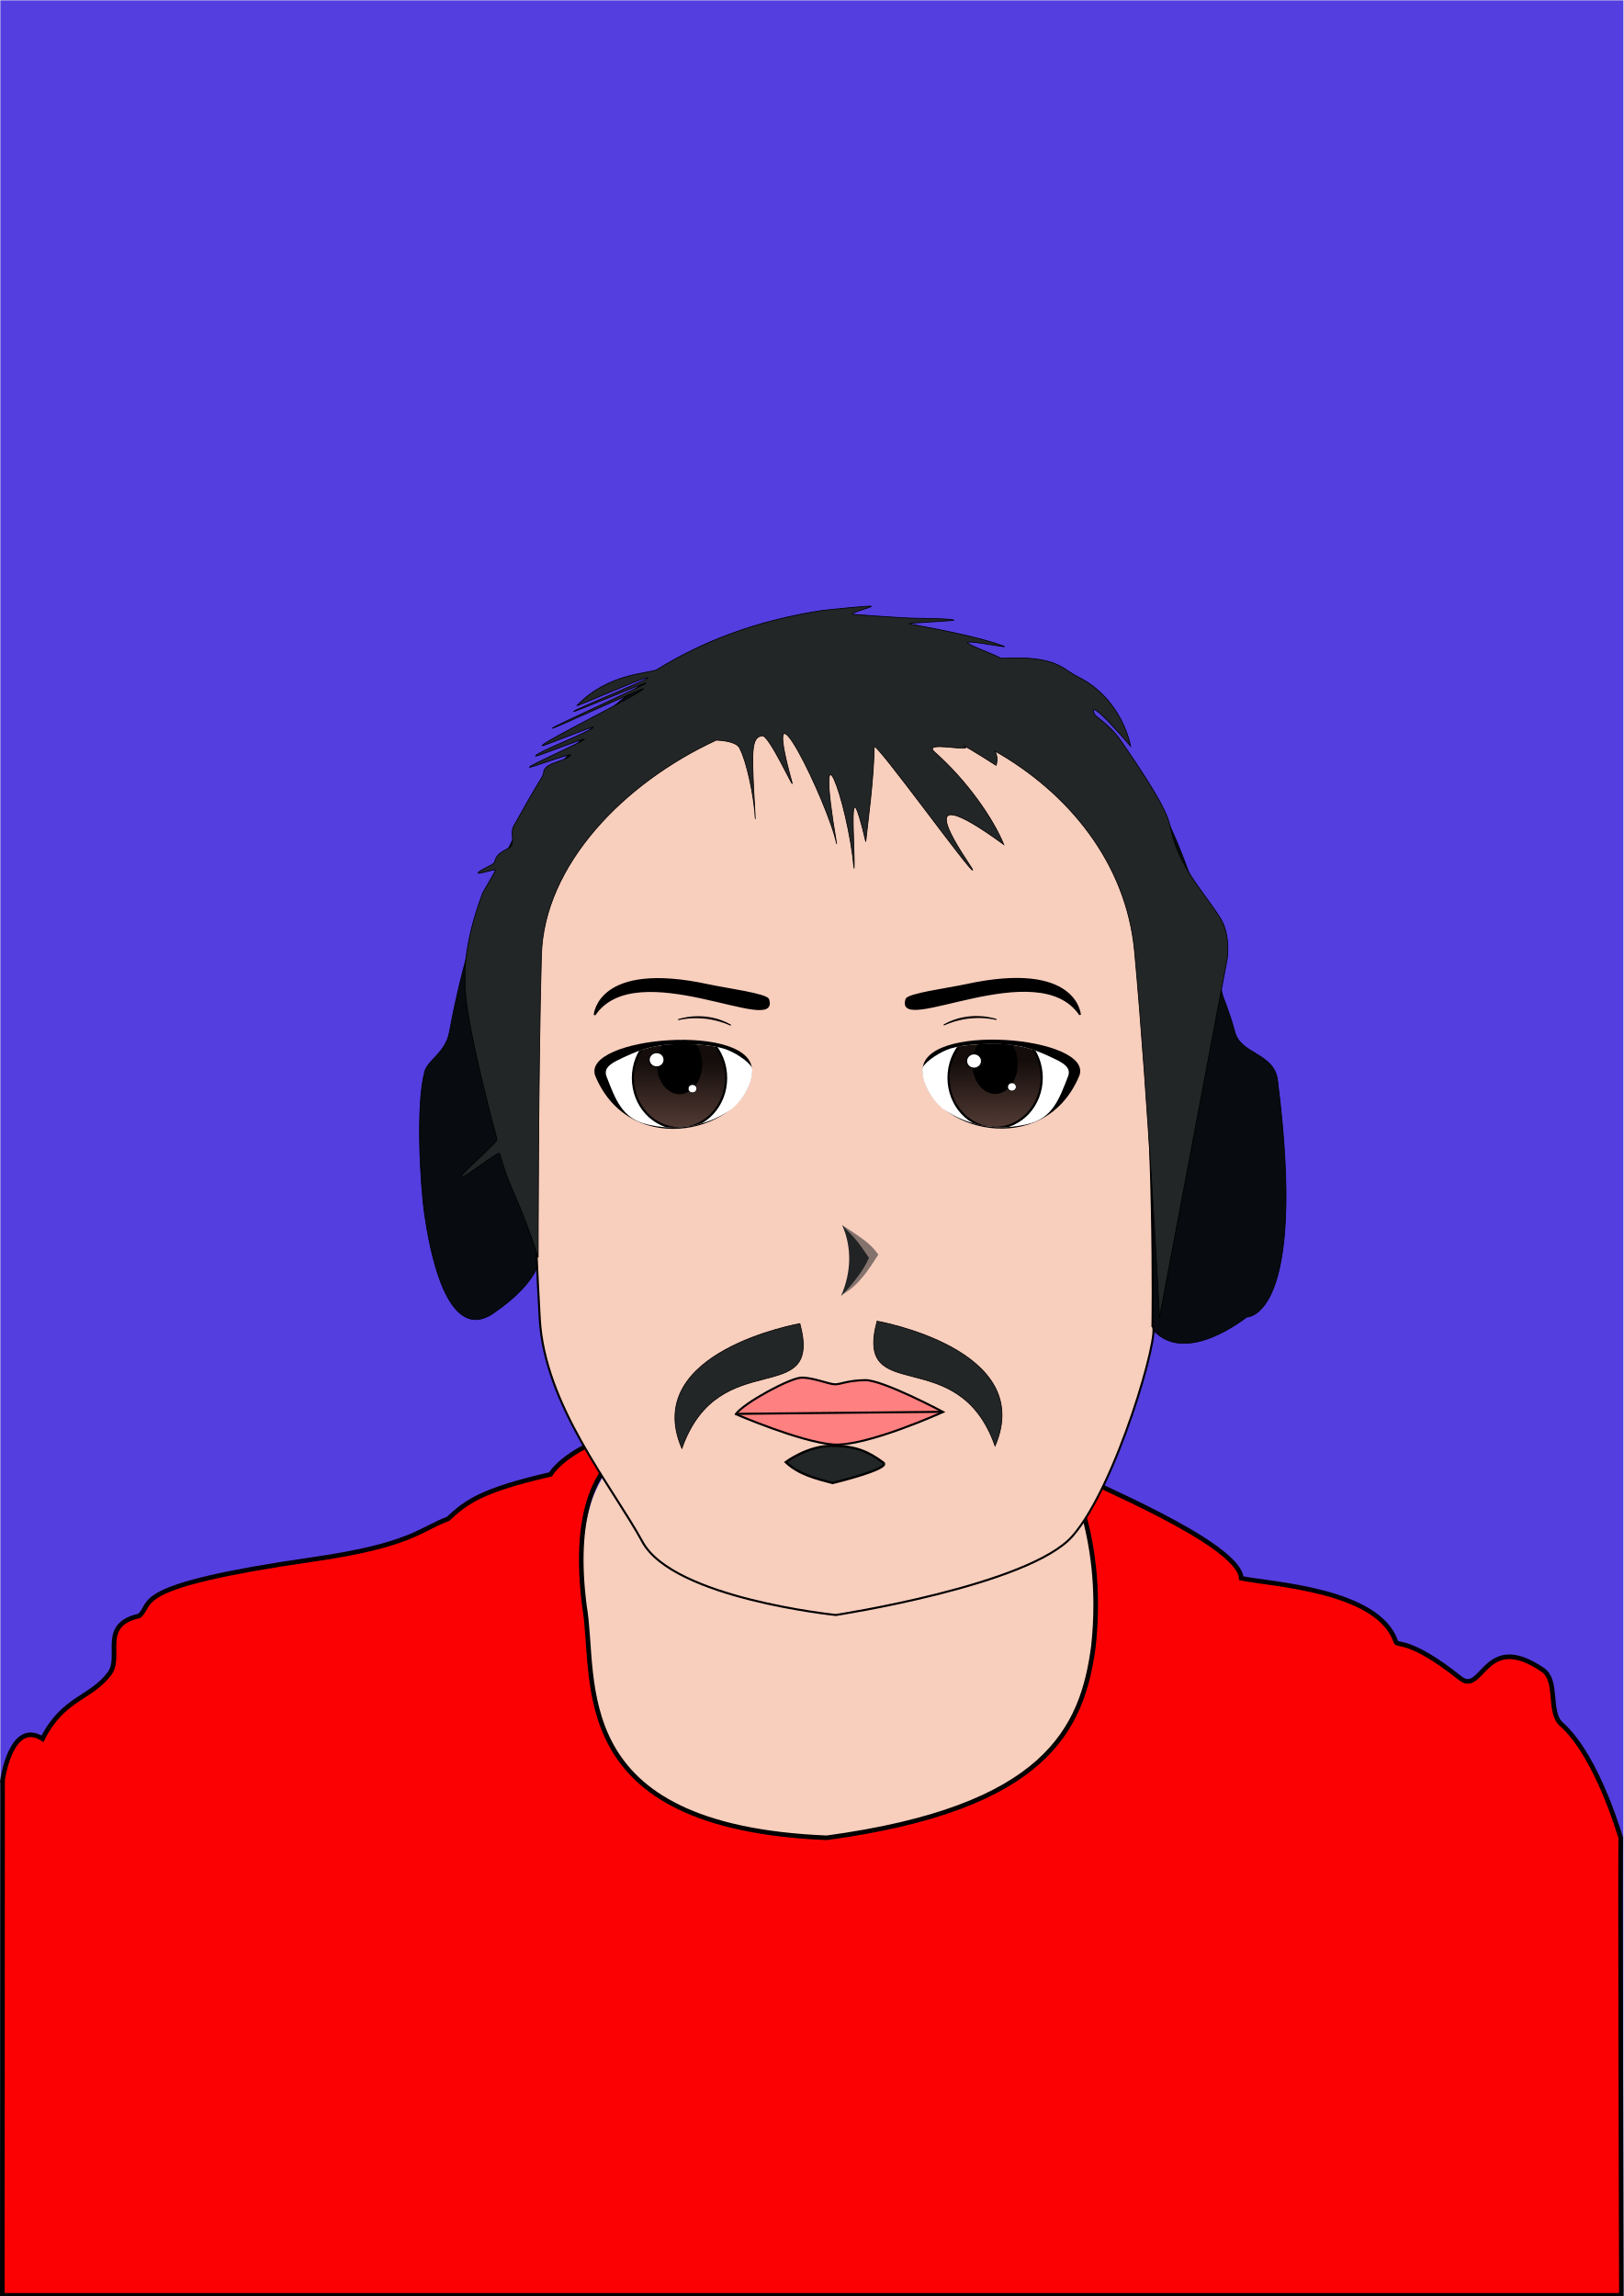
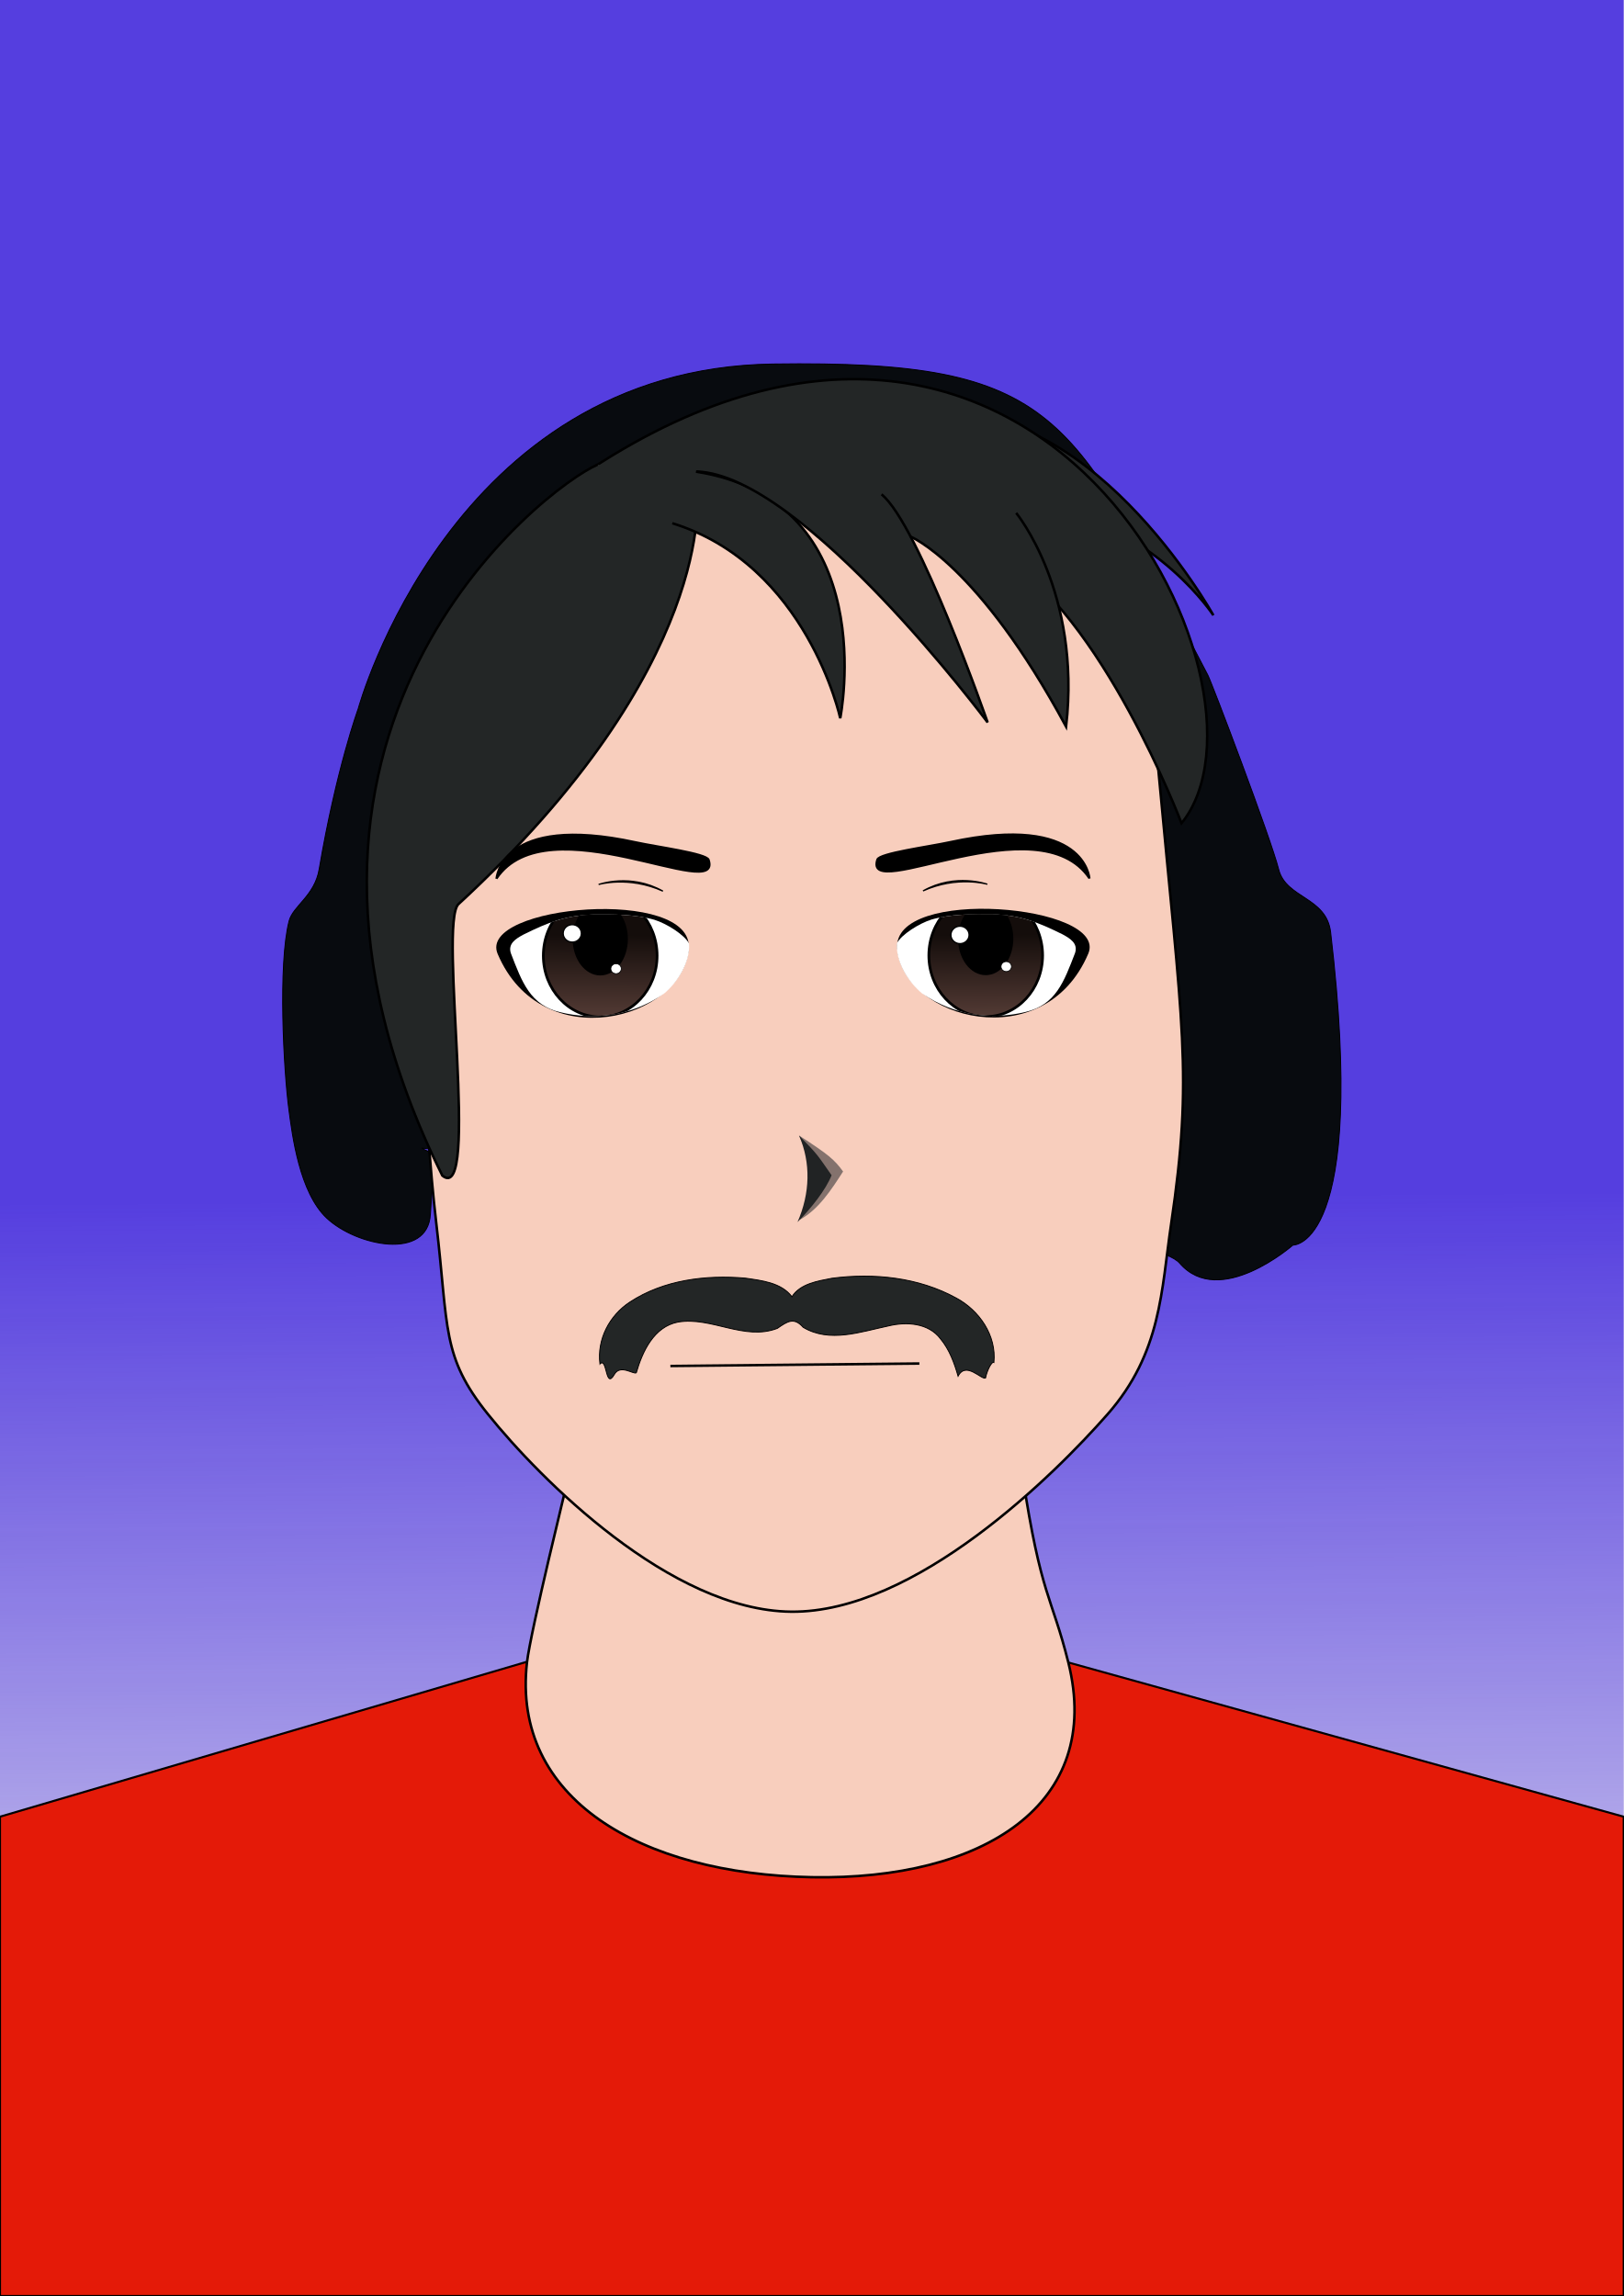
<svg xmlns="http://www.w3.org/2000/svg" xmlns:xlink="http://www.w3.org/1999/xlink" width="210mm" height="297mm" viewBox="0 0 210 297" version="1.1" id="svg5" xml:space="preserve">
  <defs id="defs2">
-     <linearGradient id="linearGradient6664">
+     <linearGradient id="background">
+       <stop style="stop-color:#553edf;stop-opacity:1;" offset="0.521" id="stop3371" />
+       <stop style="stop-color:#553edf;stop-opacity:0;" offset="1" id="stop3373" />
+     </linearGradient>
+     <linearGradient id="eyes">
      <stop style="stop-color:#140d0b;stop-opacity:1;" offset="0.342" id="stop6660" />
      <stop style="stop-color:#513933;stop-opacity:1;" offset="1" id="stop6662" />
    </linearGradient>
    <linearGradient id="linearGradient5916">
      <stop style="stop-color:#2f221c;stop-opacity:1;" offset="0" id="stop5912" />
      <stop style="stop-color:#2f221c;stop-opacity:0;" offset="1" id="stop5914" />
    </linearGradient>
    <style id="style1982">
.portrait-background { 
    display:inline;
    fill:#e3e2e3;
    fill-opacity:1;
    opacity:1;
    stroke:#000000;
    stroke-dasharray:none;
    stroke-opacity:1;
    stroke-width:0.096;
}
</style>
-     <clipPath clipPathUnits="userSpaceOnUse" id="clipPath1739">
-       <path style="display:inline;fill:#ff0000;fill-opacity:0.979;stroke:#000000;stroke-width:0.594;stroke-dasharray:none;stroke-opacity:1" d="m 138.613,190.956 c -1.59,-1.035 4.414,7.009 2.777,22.462 -1.415,10.813 -6.147,20.968 -34.391,24.814 -34.009,-1.412 -29.596,-20.44 -31.233,-29.964 -2.94,-22.905 10.925,-21.14 7.3,-22.093 14.416,15.262 24.563,9.236 55.547,4.781 z" id="path1741" />
-     </clipPath>
    <clipPath clipPathUnits="userSpaceOnUse" id="clipPath5883">
      <path id="path5885" style="display:inline;fill:#ffffff;fill-opacity:1;stroke:none;stroke-width:0.264;stroke-opacity:1" d="m 88.558,136.71 c -3.613,0.145 -5.785,0.988 -9.057,2.614 -0.962,0.523 -2.028,1.17 -1.607,2.424 1.429,3.707 2.494,6.757 6.434,7.654 4.075,0.991 8.908,0.653 13.331,-2.391 1.81,-1.475 3.461,-4.132 3.276,-6.537 -0.578,-1.133 -2.909,-2.59 -4.467,-3.075 -2.405,-0.705 -5.415,-0.723 -7.91,-0.689 z" />
    </clipPath>
-     <linearGradient xlink:href="#linearGradient6664" id="linearGradient6666" x1="89.389" y1="134.026" x2="89.244" y2="149.687" gradientUnits="userSpaceOnUse" />
+     <linearGradient xlink:href="#eyes" id="linearGradient6666" x1="89.389" y1="134.026" x2="89.244" y2="149.687" gradientUnits="userSpaceOnUse" />
    <clipPath clipPathUnits="userSpaceOnUse" id="clipPath5883-1">
      <path id="path5885-0" style="display:inline;fill:#ffffff;fill-opacity:1;stroke:none;stroke-width:0.264;stroke-opacity:1" d="m 88.558,136.71 c -3.613,0.145 -5.785,0.988 -9.057,2.614 -0.962,0.523 -2.028,1.17 -1.607,2.424 1.429,3.707 2.494,6.757 6.434,7.654 4.075,0.991 8.908,0.653 13.331,-2.391 1.81,-1.475 3.461,-4.132 3.276,-6.537 -0.578,-1.133 -2.909,-2.59 -4.467,-3.075 -2.405,-0.705 -5.415,-0.723 -7.91,-0.689 z" />
    </clipPath>
-     <linearGradient xlink:href="#linearGradient6664" id="linearGradient10529" gradientUnits="userSpaceOnUse" x1="89.389" y1="134.026" x2="89.244" y2="149.687" />
+     <linearGradient xlink:href="#eyes" id="linearGradient10529" gradientUnits="userSpaceOnUse" x1="89.389" y1="134.026" x2="89.244" y2="149.687" />
+     <linearGradient xlink:href="#background" id="linearGradient3377" x1="103.929" y1="0.348" x2="106.119" y2="296.948" gradientUnits="userSpaceOnUse" gradientTransform="matrix(1.000455,0,0,1.000322,-0.04778498,-0.04777861)" />
  </defs>
-   <rect id="rect127086" width="209.904" height="296.904" x="0.048" y="0.048" class="portrait-background" style="display:inline;fill:#553edf;fill-opacity:1;stroke:none" />
-   <g id="layer14" style="display:inline">
-     <rect style="display:inline;fill:#f8cebd;fill-opacity:1;stroke-width:0.272" id="rect569" width="68.612" height="111.538" x="74.963" y="187.498" clip-path="url(#clipPath1739)" />
-     <path style="display:inline;opacity:1;fill:#ff0000;fill-opacity:0.979;stroke:#000000;stroke-width:0.595;stroke-dasharray:none;stroke-opacity:1" d="m 0.332,230.26 c 0,0 1.088,-7.907 5.168,-5.344 2.691,-5.328 6.272,-5.199 8.673,-8.443 1.661,-2.244 -1.366,-6.291 3.838,-7.448 1.953,-1.675 -1.626,-3.824 22.408,-7.297 12.839,-1.855 13.844,-3.889 17.516,-5.247 2.426,-2.238 4.314,-3.694 13.274,-5.766 1.719,-2.733 8.068,-5.992 11.704,-5.039 3.637,0.953 -10.273,-0.811 -7.323,22.093 1.642,9.523 -2.785,28.551 31.333,29.963 28.335,-3.847 33.082,-14.001 34.501,-24.814 1.642,-15.453 -4.381,-23.497 -2.786,-22.461 1.595,1.035 21.675,9.174 21.899,13.699 3.639,0.774 17.767,1.429 19.987,8.225 0.219,0.575 1.785,-0.511 8.325,4.702 2.94,2.343 3.093,-6.274 10.69,-1.068 2.034,1.394 0.649,5.462 2.388,7.011 4.9,4.365 7.822,15.371 7.708,14.703 -0.119,-0.697 0.065,59.18 0.065,59.18 H 0.298 l 0.035,-66.649 z" id="path84773" />
-   </g>
-   <g id="layer9" style="display:inline">
-     <path style="display:inline;opacity:1;fill:#080b0f;fill-opacity:1;stroke:#000000;stroke-width:0.096;stroke-dasharray:none;stroke-opacity:0.998" d="m 161.754,109.679 c 1.826,0.99 1.02,4.788 -5.133,9.005 -6.153,4.217 -8.326,-8.765 -8.901,-12.68 -0.574,-3.915 -1.166,-14.333 0.006,-18.572 0.413,-1.494 2.707,-2.465 3.186,-5.072 1.821,-9.899 4.138,-15.749 4.138,-15.749 0,0 12.871,-38.774 43.76,-35.431 30.23,3.271 43.721,7.693 52.021,46.043 0.181,0.837 0.871,2.131 1.681,5.131 0.775,2.871 5.061,2.69 5.505,6.171 3.946,30.971 -3.994,30.669 -3.994,30.669 0,0 -7.773,6.302 -12,1.759 -4.227,-4.543 -80.27,-11.273 -80.27,-11.273 z" id="path47618-9" transform="translate(-92.79232,51.17422)" />
-     <path style="display:inline;fill:#f8cebd;fill-opacity:1;stroke:#000000;stroke-width:0.265;stroke-opacity:0.998" d="m 163.012,66.795 c 2.266,-25.582 36.681,-26.14 36.681,-26.14 0,0 37.573,0.83 40.089,28.043 2.517,27.213 2.066,51.68 2.066,51.68 1.09,0.617 -4.629,20.634 -10.349,27.152 -5.606,6.388 -30.604,10.203 -30.604,10.203 0,0 -21.004,-2.131 -25.007,-9.456 -4.003,-7.324 -12.671,-17.685 -13.289,-28.876 -0.6,-10.865 -1.918,-37.268 0.413,-52.607 z" id="path234-2" transform="translate(-92.79232,51.17422)" />
-     <path id="path47613-1" style="display:inline;opacity:1;fill:#232626;fill-opacity:1;stroke:#000000;stroke-width:0.096;stroke-dasharray:none;stroke-opacity:0.998" d="m 205.399,27.231 c -0.553,-0.034 -5.899,0.507 -6.11,0.539 -8.67,1.303 -15.731,4.068 -21.478,7.645 -0.919,0.572 -6.231,0.345 -10.41,4.687 -0.23,0.239 9.486,-4.077 9.208,-3.582 -0.137,0.243 -9.492,4.093 -9.628,4.335 -0.124,0.221 9.507,-3.899 9.384,-3.679 -0.137,0.246 -12.001,5.602 -12.139,5.847 -0.128,0.229 11.922,-5.34 11.797,-5.113 -0.353,0.64 -12.759,6.722 -13.115,7.36 -0.127,0.228 6.76,-2.618 6.636,-2.393 -0.306,0.556 -7.196,3.18 -7.495,3.728 -0.15,0.276 6.461,-2.428 6.315,-2.155 -0.181,0.34 -6.916,3.269 -7.095,3.606 -0.131,0.247 5.7,-1.995 5.308,-1.533 -0.609,0.717 -2.543,0.882 -3.175,1.598 -0.502,0.568 -0.115,0.578 -0.535,1.26 -1.32,2.143 -2.644,4.552 -3.647,6.323 -0.42,0.741 0.08,1.814 -0.286,2.54 -0.236,0.47 -1.898,0.644 -2.169,2.109 -0.064,0.344 -2.077,1.058 -2.141,1.391 -0.047,0.246 2.304,-0.596 2.259,-0.356 -0.029,0.157 -1.624,2.844 -1.679,2.992 -2.724,7.268 -2.242,11.304 -2.242,11.304 0,0 -0.633,2.786 4.112,20.52 0.108,0.404 -4.762,4.468 -4.648,4.889 0.11,0.409 4.879,-3.474 4.995,-3.049 1.288,4.728 2.599,5.967 4.975,13.445 0,0 0.009,-24.574 0.423,-39.119 0.333,-11.67 10.671,-22.287 22.614,-27.801 1.515,0.071 2.864,0.378 3.102,1.212 0.751,1.405 1.787,5.866 1.945,8.981 -0.474,-8.596 -0.648,-10.572 0.898,-10.76 0.883,-0.107 4.135,7.076 3.865,6.103 -4.464,-16.103 4.7,2.668 5.757,7.884 -2.939,-17.282 1.392,-5.838 2.255,3.178 0.14,-3.303 -0.939,-13.847 1.511,-3.473 0.267,-2.601 1.035,-7.979 1.092,-12.257 0.013,-0.996 12.858,16.825 12.733,15.912 -0.061,-0.445 -9.83,-13.383 4.019,-3.287 -1.392,-3.395 -4.772,-8.263 -8.929,-11.942 -1.822,-1.613 5.394,0.167 3.787,-0.83 -0.495,-0.307 1.549,0.848 4.157,2.54 0.208,-0.671 0.139,-1.285 -0.141,-1.849 9.42,5.346 16.983,14.396 18.046,25.924 1.761,19.094 3.229,47.337 3.229,47.337 l 8.76,-46.418 c 0,0 0.476,-3.066 -0.914,-5.261 -2.283,-3.606 -5.462,-6.662 -6.495,-11.943 -0.434,-2.217 -3.566,-6.956 -6.414,-11.062 -1.345,-1.938 -3.23,-3.067 -3.331,-3.304 -1.147,-2.701 4.651,4.094 4.651,4.094 0,0 -1.007,-6.126 -6.915,-9.03 -1.94,-0.953 -2.609,-2.739 -9.852,-2.332 -0.486,-0.373 -4.711,-1.874 -4.284,-2.08 0.465,-0.224 5.572,0.852 4.632,0.497 -2.821,-1.066 -7.789,-2.066 -12.17,-2.868 -0.79,-0.145 6.456,-0.393 5.688,-0.52 -1.579,-0.261 -3.952,-0.13 -6.727,-0.288 -2.11,-0.12 -4.346,-0.291 -6.185,-0.43 -1.051,-0.08 2.888,-1.025 2.195,-1.068 z" transform="translate(-92.79232,51.17422)" />
-     <path style="display:inline;opacity:1;fill:#232626;fill-opacity:1;stroke:#000000;stroke-width:0.096;stroke-dasharray:none;stroke-opacity:0.998" d="m 113.435,170.9 c 0,0 20.644,3.612 15.262,16.142 -4.773,-13.594 -18.291,-4.886 -15.262,-16.142 z" id="path10901" />
-     <path style="display:inline;opacity:1;fill:#232626;fill-opacity:1;stroke:#000000;stroke-width:0.096;stroke-dasharray:none;stroke-opacity:0.998" d="m 103.453,171.216 c 0,0 -20.644,3.612 -15.262,16.142 4.773,-13.594 18.291,-4.886 15.262,-16.142 z" id="path47605-0" />
-     <path style="display:inline;opacity:1;fill:#232626;fill-opacity:1;stroke:#000000;stroke-width:0.296;stroke-dasharray:none;stroke-opacity:1" d="m 194.416,137.961 c 0,0 2.819,-2.14 6.054,-2.117 2.953,0.021 4.605,0.728 6.56,2.179 1.076,0.799 -6.563,2.64 -6.563,2.64 -2.151,-0.582 -4.334,-1.087 -6.051,-2.702 z" id="path131123-3" transform="translate(-92.79232,51.17422)" />
-     <g id="g11865" style="display:inline">
-       <path style="display:inline;fill:#ff8080;stroke:#000000;stroke-width:0.265;stroke-opacity:0.998" d="m 187.957,131.753 c 0,0 8.306,3.589 12.56,3.924 4.255,0.335 14.25,-4.208 14.25,-4.208 0,0 -7.804,-4.153 -10.075,-4.115 -2.272,0.038 -3.119,0.528 -3.888,0.54 -0.769,0.012 -2.931,-0.919 -4.396,-0.859 -1.464,0.061 -7.356,3.227 -8.451,4.717 z" id="path960-8" transform="translate(-92.79232,51.17422)" />
-       <path style="display:inline;fill:none;fill-opacity:0.555;stroke:#000000;stroke-width:0.265;stroke-dasharray:none;stroke-opacity:0.998" d="m 95.313,182.889 26.362,-0.262 z" id="path11979" />
+   <rect id="rect127086" width="210" height="297" x="0" y="0" class="portrait-background" style="display:inline;fill:url(#linearGradient3377);fill-opacity:1;stroke:none" />
+   <path style="fill:#e41a08;fill-opacity:1;stroke:#000000;stroke-width:0.265;stroke-opacity:0.998" d="M 68,215 0,235 v 62 h 210 v -62 l -72,-20 z" id="path3576" />
+   <g id="g3574" transform="matrix(1.000194,0,0,1.000422,7.094685,5.740384)" style="display:inline">
+     <path style="display:inline;fill:#f8cebd;fill-opacity:1;stroke:#000000;stroke-width:0.324;stroke-opacity:0.998" d="m 66.354,185.488 c 0,0 -4.855,19.749 -5.305,23.724 -1.996,17.616 14.698,27.372 36.838,27.774 22.14,0.402 37.75,-9.404 33.162,-27.774 -2.158,-8.642 -3.527,-8.449 -5.91,-24.088" id="path3131" />
+     <g id="layer9" style="display:inline" transform="matrix(1.221199,0,0,1.221199,-36.80162,-52.45919)">
+       <path style="display:inline;opacity:1;fill:#080b0f;fill-opacity:1;stroke:#000000;stroke-width:0.1;stroke-dasharray:none;stroke-opacity:0.998" d="m 68.963,159.815 c 1.826,1.069 1.401,-0.615 0.935,7.026 -0.297,4.883 -7.78,3.366 -10.954,0.41 -2.928,-2.727 -3.671,-8.871 -4.015,-11.406 -0.574,-4.229 -1.165,-15.483 0.006,-20.061 0.413,-1.614 2.706,-2.663 3.186,-5.479 1.821,-10.693 4.138,-17.012 4.138,-17.012 0,0 9.788,-36.006 43.9,-36.492 30.432,-0.434 31.609,5.296 46.068,32.95 0.213,0.408 1.884,4.735 3.602,9.365 1.718,4.63 3.484,9.562 3.889,11.182 0.775,3.101 5.061,2.906 5.504,6.665 3.946,33.456 -3.994,33.129 -3.994,33.129 0,0 -7.772,6.807 -11.999,1.9 -4.227,-4.908 -80.267,-12.177 -80.267,-12.177 z" id="path47618-9" />
+       <path style="display:inline;fill:#f8cebd;fill-opacity:1;stroke:#000000;stroke-width:0.265;stroke-opacity:0.998" d="m 163.012,66.795 c 2.266,-25.582 36.681,-26.14 36.681,-26.14 0,0 37.573,0.83 40.089,28.043 2.517,27.213 3.693,32.16 1.344,47.989 -1.039,7.001 -1.012,13.621 -6.731,20.138 -5.606,6.388 -20.338,21.034 -33.5,20.907 -12.77,-0.123 -26.59,-14.047 -32.104,-20.907 -4.939,-6.146 -4.163,-9.054 -5.471,-20.186 -1.27,-10.81 -2.64,-34.507 -0.309,-49.845 z" id="path234-2" transform="translate(-92.79232,51.17422)" />
+       <g id="g2305" transform="translate(2.361596,0.907736)">
+         <path id="path47613-1" style="display:none;opacity:1;fill:#232626;fill-opacity:1;stroke:#000000;stroke-width:0.096;stroke-dasharray:none;stroke-opacity:0.998" d="m 199.289,27.77 c -8.67,1.303 -15.731,4.068 -21.478,7.645 -10.491,6.522 -8.791,3.629 -14.943,13.967 -1.32,2.143 -2.644,4.552 -3.647,6.323 -3.605,4.946 -2.55,5.605 -4.016,8.676 -2.724,7.268 -2.242,11.304 -2.242,11.304 1.526,9.924 4.092,20.869 4.46,22.359 1.288,4.728 2.599,5.967 4.975,13.445 0,0 0.009,-23.722 0.423,-38.267 4.849,-24.714 18.867,-31.113 39.42,-30.987 17.972,0.111 34.404,10.435 37.292,29.672 1.761,19.094 2.336,49.7 2.336,49.7 l 6.623,-45.45 c 0.424,-6.756 -3.225,-15.135 -4.379,-20.535 -0.434,-2.217 -2.846,-7.563 -6.414,-11.062 -6.33,-6.207 -12.985,-13.686 -21.582,-15.543 -11.405,-2.463 -12.764,-1.674 -16.827,-1.247 z" transform="translate(-92.79232,51.17422)" />
+         <path style="display:inline;fill:#232626;fill-opacity:1;stroke:#000000;stroke-width:0.265;stroke-opacity:0.998" d="m 119.253,81.5 c 17.712,-3.318 31.193,20.998 31.193,20.998 0,0 -5.81,-8.904 -16.991,-11.299" id="path2882" />
+         <path style="display:inline;fill:#232626;fill-opacity:1;stroke:#000000;stroke-width:0.265;stroke-opacity:0.998" d="m 83.465,87.718 c 48.353,-32.736 75.311,22.364 63.609,36.797 0,0 -8.456,-22.217 -19.203,-28.343" id="path2877" />
+         <path style="display:inline;fill:#232626;fill-opacity:1;stroke:#000000;stroke-width:0.265;stroke-opacity:0.998" d="m 85.252,86.541 c -5.548,2.368 -39.652,28.396 -16.448,75.283 4.044,3.313 -0.431,-26.774 1.708,-28.745 27.403,-25.254 25.261,-43.392 25.261,-43.392" id="path2875" />
+         <path style="display:inline;fill:#232626;fill-opacity:1;stroke:#000000;stroke-width:0.265;stroke-opacity:0.998" d="m 83.521,88.383 c 14.273,4.412 17.784,20.644 17.784,20.644 0,0 4.616,-22.965 -15.281,-26.107" id="path2586" transform="translate(9.63166,4.367603)" />
+         <path style="display:inline;fill:#232626;fill-opacity:1;stroke:#000000;stroke-width:0.265;stroke-opacity:0.998" d="m 86.079,82.907 c 11.275,0.352 30.831,26.565 30.831,26.565 0,0 -7.293,-20.946 -11.233,-24.147" id="path2638" transform="translate(9.63166,4.367603)" />
+         <path style="display:inline;fill:#232626;fill-opacity:1;stroke:#000000;stroke-width:0.265;stroke-opacity:0.998" d="m 118.368,94.162 c 0,0 7.192,2.92 16.484,20.128 1.628,-14.23 -5.286,-22.628 -5.286,-22.628" id="path2697" />
+       </g>
+       <path id="path47605-0" style="display:inline;opacity:1;fill:#232626;fill-opacity:1;stroke:#000000;stroke-width:0.096;stroke-dasharray:none;stroke-opacity:0.998" d="m 87.852,182.674 c 0.79,-0.791 0.557,2.796 1.519,1.118 0.631,-1.127 2.055,0.026 2.334,-0.185 0.646,-2.248 1.862,-4.878 4.412,-5.367 3.543,-0.602 7.019,2.013 10.518,0.668 1.078,-0.743 1.756,-1.217 2.737,-0.115 2.804,1.684 6.098,0.469 9.026,-0.143 1.905,-0.464 4.236,-0.327 5.517,1.364 0.941,1.137 1.459,2.553 1.86,3.955 0.829,-1.613 2.477,0.396 2.906,0.199 0.133,-0.715 0.643,-1.805 0.888,-1.652 0.287,-2.852 -1.537,-5.504 -3.983,-6.819 -3.977,-2.191 -8.731,-2.682 -13.182,-2.094 -1.505,0.296 -3.326,0.565 -4.222,1.952 -1.132,-1.501 -3.21,-1.714 -4.948,-1.969 -4.177,-0.361 -8.654,0.191 -12.219,2.54 -2.164,1.419 -3.486,3.947 -3.164,6.55 z" />
+       <g id="g11865" style="display:inline">
+         <path style="display:none;fill:#ff8080;stroke:#000000;stroke-width:0.265;stroke-opacity:0.998" d="m 187.957,131.753 c 0,0 8.306,3.589 12.56,3.924 4.255,0.335 14.25,-4.208 14.25,-4.208 0,0 -7.804,-4.153 -10.075,-4.115 -2.272,0.038 -3.119,0.528 -3.888,0.54 -0.769,0.012 -2.931,-0.919 -4.396,-0.859 -1.464,0.061 -7.356,3.227 -8.451,4.717 z" id="path960-8" transform="translate(-92.79232,51.17422)" />
+         <path style="display:inline;fill:none;fill-opacity:0.555;stroke:#000000;stroke-width:0.265;stroke-dasharray:none;stroke-opacity:0.998" d="m 95.313,182.889 26.362,-0.262 z" id="path11979" />
+       </g>
+       <g id="g5361" style="display:inline" transform="matrix(0.8185504,0,0,0.8159608,14.66526,23.53586)">
+         <path style="display:inline;fill:#000000;fill-opacity:1;stroke:none;stroke-width:0.265;stroke-opacity:1" d="m 100.894,141.18 c 0.749,-8.155 -27.409,-5.712 -24.712,0.648 5.692,13.426 23.866,8.56 24.712,-0.648 z" id="path4387" />
+         <path id="path4387-5" style="display:inline;fill:#ffffff;fill-opacity:1;stroke:none;stroke-width:0.264;stroke-opacity:1" d="m 88.558,136.71 c -3.613,0.145 -5.785,0.988 -9.057,2.614 -0.962,0.523 -2.028,1.17 -1.607,2.424 1.429,3.707 2.494,6.757 6.434,7.654 4.075,0.991 8.908,0.653 13.331,-2.391 1.81,-1.475 3.461,-4.132 3.276,-6.537 -0.578,-1.133 -2.909,-2.59 -4.467,-3.075 -2.405,-0.705 -5.415,-0.723 -7.91,-0.689 z" />
+         <g id="g5824" clip-path="url(#clipPath5883)">
+           <ellipse style="display:inline;fill:url(#linearGradient6666);fill-opacity:1;stroke:#000000;stroke-width:0.348;stroke-opacity:0.998" id="path5016" cx="89.448" cy="142.054" rx="7.358" ry="7.95" />
+           <ellipse style="display:inline;fill:#000000;fill-opacity:1;stroke:none;stroke-width:0.421;stroke-opacity:0.998" id="path5416" cx="89.452" cy="139.881" rx="3.574" ry="4.737" />
+           <ellipse style="display:inline;fill:#ffffff;fill-opacity:1;stroke:#000000;stroke-width:0.095;stroke-opacity:0.998" id="path8535-3" cx="91.498" cy="143.744" rx="0.676" ry="0.646" />
+           <ellipse style="display:inline;fill:#ffffff;fill-opacity:1;stroke:#000000;stroke-width:0.165;stroke-opacity:0.998" id="path8535" cx="85.833" cy="139.162" rx="1.177" ry="1.131" />
+         </g>
+         <path style="display:inline;fill:none;fill-opacity:1;stroke:#000000;stroke-width:0.165;stroke-dasharray:none;stroke-opacity:0.998" d="m 89.239,132.815 c 0,0 4.147,-1.513 8.322,0.865 -4.451,-2.011 -8.322,-0.865 -8.322,-0.865 z" id="path9794" />
+         <path style="display:inline;fill:#000000;stroke:#000000;stroke-width:0.265;stroke-opacity:1" d="m 76.026,132.064 c 0,0 0.49,-8.546 17.988,-4.738 2.867,0.624 9.185,1.45 9.46,2.284 1.918,5.829 -20.858,-7.414 -27.448,2.453 z" id="path2004-7-6" />
+       </g>
+       <g id="g5361-2" style="display:inline" transform="matrix(-0.8184719,0,0,0.8154801,201.9133,23.57483)">
+         <path style="display:inline;fill:#000000;fill-opacity:1;stroke:none;stroke-width:0.265;stroke-opacity:1" d="m 100.894,141.18 c 0.749,-8.155 -27.409,-5.712 -24.712,0.648 5.692,13.426 23.866,8.56 24.712,-0.648 z" id="path4387-0" />
+         <path id="path4387-5-6" style="display:inline;fill:#ffffff;fill-opacity:1;stroke:none;stroke-width:0.264;stroke-opacity:1" d="m 88.558,136.71 c -3.613,0.145 -5.785,0.988 -9.057,2.614 -0.962,0.523 -2.028,1.17 -1.607,2.424 1.429,3.707 2.494,6.757 6.434,7.654 4.075,0.991 8.908,0.653 13.331,-2.391 1.81,-1.475 3.461,-4.132 3.276,-6.537 -0.578,-1.133 -2.909,-2.59 -4.467,-3.075 -2.405,-0.705 -5.415,-0.723 -7.91,-0.689 z" />
+         <g id="g5824-1" clip-path="url(#clipPath5883-1)">
+           <ellipse style="display:inline;fill:url(#linearGradient10529);fill-opacity:1;stroke:#000000;stroke-width:0.348;stroke-opacity:0.998" id="path5016-5" cx="89.448" cy="142.054" rx="7.358" ry="7.95" />
+           <ellipse style="display:inline;fill:#000000;fill-opacity:1;stroke:none;stroke-width:0.421;stroke-opacity:0.998" id="path5416-5" cx="89.452" cy="139.881" rx="3.574" ry="4.737" />
+           <ellipse style="display:inline;fill:#ffffff;fill-opacity:1;stroke:#000000;stroke-width:0.095;stroke-opacity:0.998" id="path8535-3-4" cx="86.791" cy="143.502" rx="0.676" ry="0.646" />
+           <ellipse style="display:inline;fill:#ffffff;fill-opacity:1;stroke:#000000;stroke-width:0.165;stroke-opacity:0.998" id="path8535-7" cx="92.777" cy="139.395" rx="1.177" ry="1.131" />
+         </g>
+         <path style="display:inline;fill:none;fill-opacity:1;stroke:#000000;stroke-width:0.165;stroke-dasharray:none;stroke-opacity:0.998" d="m 89.239,132.815 c 0,0 4.147,-1.513 8.322,0.865 -4.451,-2.011 -8.322,-0.865 -8.322,-0.865 z" id="path9794-6" />
+         <path style="display:inline;fill:#000000;stroke:#000000;stroke-width:0.265;stroke-opacity:1" d="m 76.026,132.064 c 0,0 0.49,-8.546 17.988,-4.738 2.867,0.624 9.185,1.45 9.46,2.284 1.918,5.829 -20.858,-7.414 -27.448,2.453 z" id="path2004-7-6-5" />
+       </g>
+       <g id="g2526" style="display:inline">
+         <path style="display:inline;fill:#292b2d;fill-opacity:0.555;stroke:none;stroke-width:0.165;stroke-dasharray:none;stroke-opacity:1" d="m 108.935,158.485 c 3.143,2.032 3.751,2.561 4.664,3.812 -1.263,1.96 -2.592,4.025 -4.593,5.112 2.228,-4.649 1.986,-4.236 -0.071,-8.924 z" id="path10897" />
+         <path style="display:inline;fill:#212324;fill-opacity:1;stroke:none;stroke-width:0.165;stroke-dasharray:none;stroke-opacity:1" d="m 108.935,158.485 c 2.074,2.133 1.863,1.952 3.448,4.209 -0.61,1.547 -2.194,3.53 -3.611,4.963 1.336,-3.063 1.425,-6.263 0.164,-9.172 z" id="path11861" />
+       </g>
    </g>
-     <g id="g5361" style="display:inline" transform="matrix(0.8185504,0,0,0.8159608,14.66526,23.53586)">
-       <path style="display:inline;fill:#000000;fill-opacity:1;stroke:none;stroke-width:0.265;stroke-opacity:1" d="m 100.894,141.18 c 0.749,-8.155 -27.409,-5.712 -24.712,0.648 5.692,13.426 23.866,8.56 24.712,-0.648 z" id="path4387" />
-       <path id="path4387-5" style="display:inline;fill:#ffffff;fill-opacity:1;stroke:none;stroke-width:0.264;stroke-opacity:1" d="m 88.558,136.71 c -3.613,0.145 -5.785,0.988 -9.057,2.614 -0.962,0.523 -2.028,1.17 -1.607,2.424 1.429,3.707 2.494,6.757 6.434,7.654 4.075,0.991 8.908,0.653 13.331,-2.391 1.81,-1.475 3.461,-4.132 3.276,-6.537 -0.578,-1.133 -2.909,-2.59 -4.467,-3.075 -2.405,-0.705 -5.415,-0.723 -7.91,-0.689 z" />
-       <g id="g5824" clip-path="url(#clipPath5883)">
-         <ellipse style="display:inline;fill:url(#linearGradient6666);fill-opacity:1;stroke:#000000;stroke-width:0.348;stroke-opacity:0.998" id="path5016" cx="89.448" cy="142.054" rx="7.358" ry="7.95" />
-         <ellipse style="display:inline;fill:#000000;fill-opacity:1;stroke:none;stroke-width:0.421;stroke-opacity:0.998" id="path5416" cx="89.452" cy="139.881" rx="3.574" ry="4.737" />
-         <ellipse style="display:inline;fill:#ffffff;fill-opacity:1;stroke:#000000;stroke-width:0.095;stroke-opacity:0.998" id="path8535-3" cx="91.498" cy="143.744" rx="0.676" ry="0.646" />
-         <ellipse style="display:inline;fill:#ffffff;fill-opacity:1;stroke:#000000;stroke-width:0.165;stroke-opacity:0.998" id="path8535" cx="85.833" cy="139.162" rx="1.177" ry="1.131" />
-       </g>
-       <path style="display:inline;fill:none;fill-opacity:1;stroke:#000000;stroke-width:0.165;stroke-dasharray:none;stroke-opacity:0.998" d="m 89.239,132.815 c 0,0 4.147,-1.513 8.322,0.865 -4.451,-2.011 -8.322,-0.865 -8.322,-0.865 z" id="path9794" />
-       <path style="display:inline;fill:#000000;stroke:#000000;stroke-width:0.265;stroke-opacity:1" d="m 76.026,132.064 c 0,0 0.49,-8.546 17.988,-4.738 2.867,0.624 9.185,1.45 9.46,2.284 1.918,5.829 -20.858,-7.414 -27.448,2.453 z" id="path2004-7-6" />
-     </g>
-     <g id="g5361-2" style="display:inline" transform="matrix(-0.8184719,0,0,0.8154801,201.9133,23.57483)">
-       <path style="display:inline;fill:#000000;fill-opacity:1;stroke:none;stroke-width:0.265;stroke-opacity:1" d="m 100.894,141.18 c 0.749,-8.155 -27.409,-5.712 -24.712,0.648 5.692,13.426 23.866,8.56 24.712,-0.648 z" id="path4387-0" />
-       <path id="path4387-5-6" style="display:inline;fill:#ffffff;fill-opacity:1;stroke:none;stroke-width:0.264;stroke-opacity:1" d="m 88.558,136.71 c -3.613,0.145 -5.785,0.988 -9.057,2.614 -0.962,0.523 -2.028,1.17 -1.607,2.424 1.429,3.707 2.494,6.757 6.434,7.654 4.075,0.991 8.908,0.653 13.331,-2.391 1.81,-1.475 3.461,-4.132 3.276,-6.537 -0.578,-1.133 -2.909,-2.59 -4.467,-3.075 -2.405,-0.705 -5.415,-0.723 -7.91,-0.689 z" />
-       <g id="g5824-1" clip-path="url(#clipPath5883-1)">
-         <ellipse style="display:inline;fill:url(#linearGradient10529);fill-opacity:1;stroke:#000000;stroke-width:0.348;stroke-opacity:0.998" id="path5016-5" cx="89.448" cy="142.054" rx="7.358" ry="7.95" />
-         <ellipse style="display:inline;fill:#000000;fill-opacity:1;stroke:none;stroke-width:0.421;stroke-opacity:0.998" id="path5416-5" cx="89.452" cy="139.881" rx="3.574" ry="4.737" />
-         <ellipse style="display:inline;fill:#ffffff;fill-opacity:1;stroke:#000000;stroke-width:0.095;stroke-opacity:0.998" id="path8535-3-4" cx="86.791" cy="143.502" rx="0.676" ry="0.646" />
-         <ellipse style="display:inline;fill:#ffffff;fill-opacity:1;stroke:#000000;stroke-width:0.165;stroke-opacity:0.998" id="path8535-7" cx="92.777" cy="139.395" rx="1.177" ry="1.131" />
-       </g>
-       <path style="display:inline;fill:none;fill-opacity:1;stroke:#000000;stroke-width:0.165;stroke-dasharray:none;stroke-opacity:0.998" d="m 89.239,132.815 c 0,0 4.147,-1.513 8.322,0.865 -4.451,-2.011 -8.322,-0.865 -8.322,-0.865 z" id="path9794-6" />
-       <path style="display:inline;fill:#000000;stroke:#000000;stroke-width:0.265;stroke-opacity:1" d="m 76.026,132.064 c 0,0 0.49,-8.546 17.988,-4.738 2.867,0.624 9.185,1.45 9.46,2.284 1.918,5.829 -20.858,-7.414 -27.448,2.453 z" id="path2004-7-6-5" />
-     </g>
-     <path style="fill:#292b2d;fill-opacity:0.555;stroke:none;stroke-width:0.165;stroke-dasharray:none;stroke-opacity:1" d="m 108.935,158.485 c 3.143,2.032 3.751,2.561 4.664,3.812 -1.263,1.96 -2.592,4.025 -4.593,5.112 2.228,-4.649 1.986,-4.236 -0.071,-8.924 z" id="path10897" />
-     <path style="fill:#212324;fill-opacity:1;stroke:none;stroke-width:0.165;stroke-dasharray:none;stroke-opacity:1" d="m 108.935,158.485 c 2.074,2.133 1.863,1.952 3.448,4.209 -0.61,1.547 -2.194,3.53 -3.611,4.963 1.336,-3.063 1.425,-6.263 0.164,-9.172 z" id="path11861" />
  </g>
</svg>
